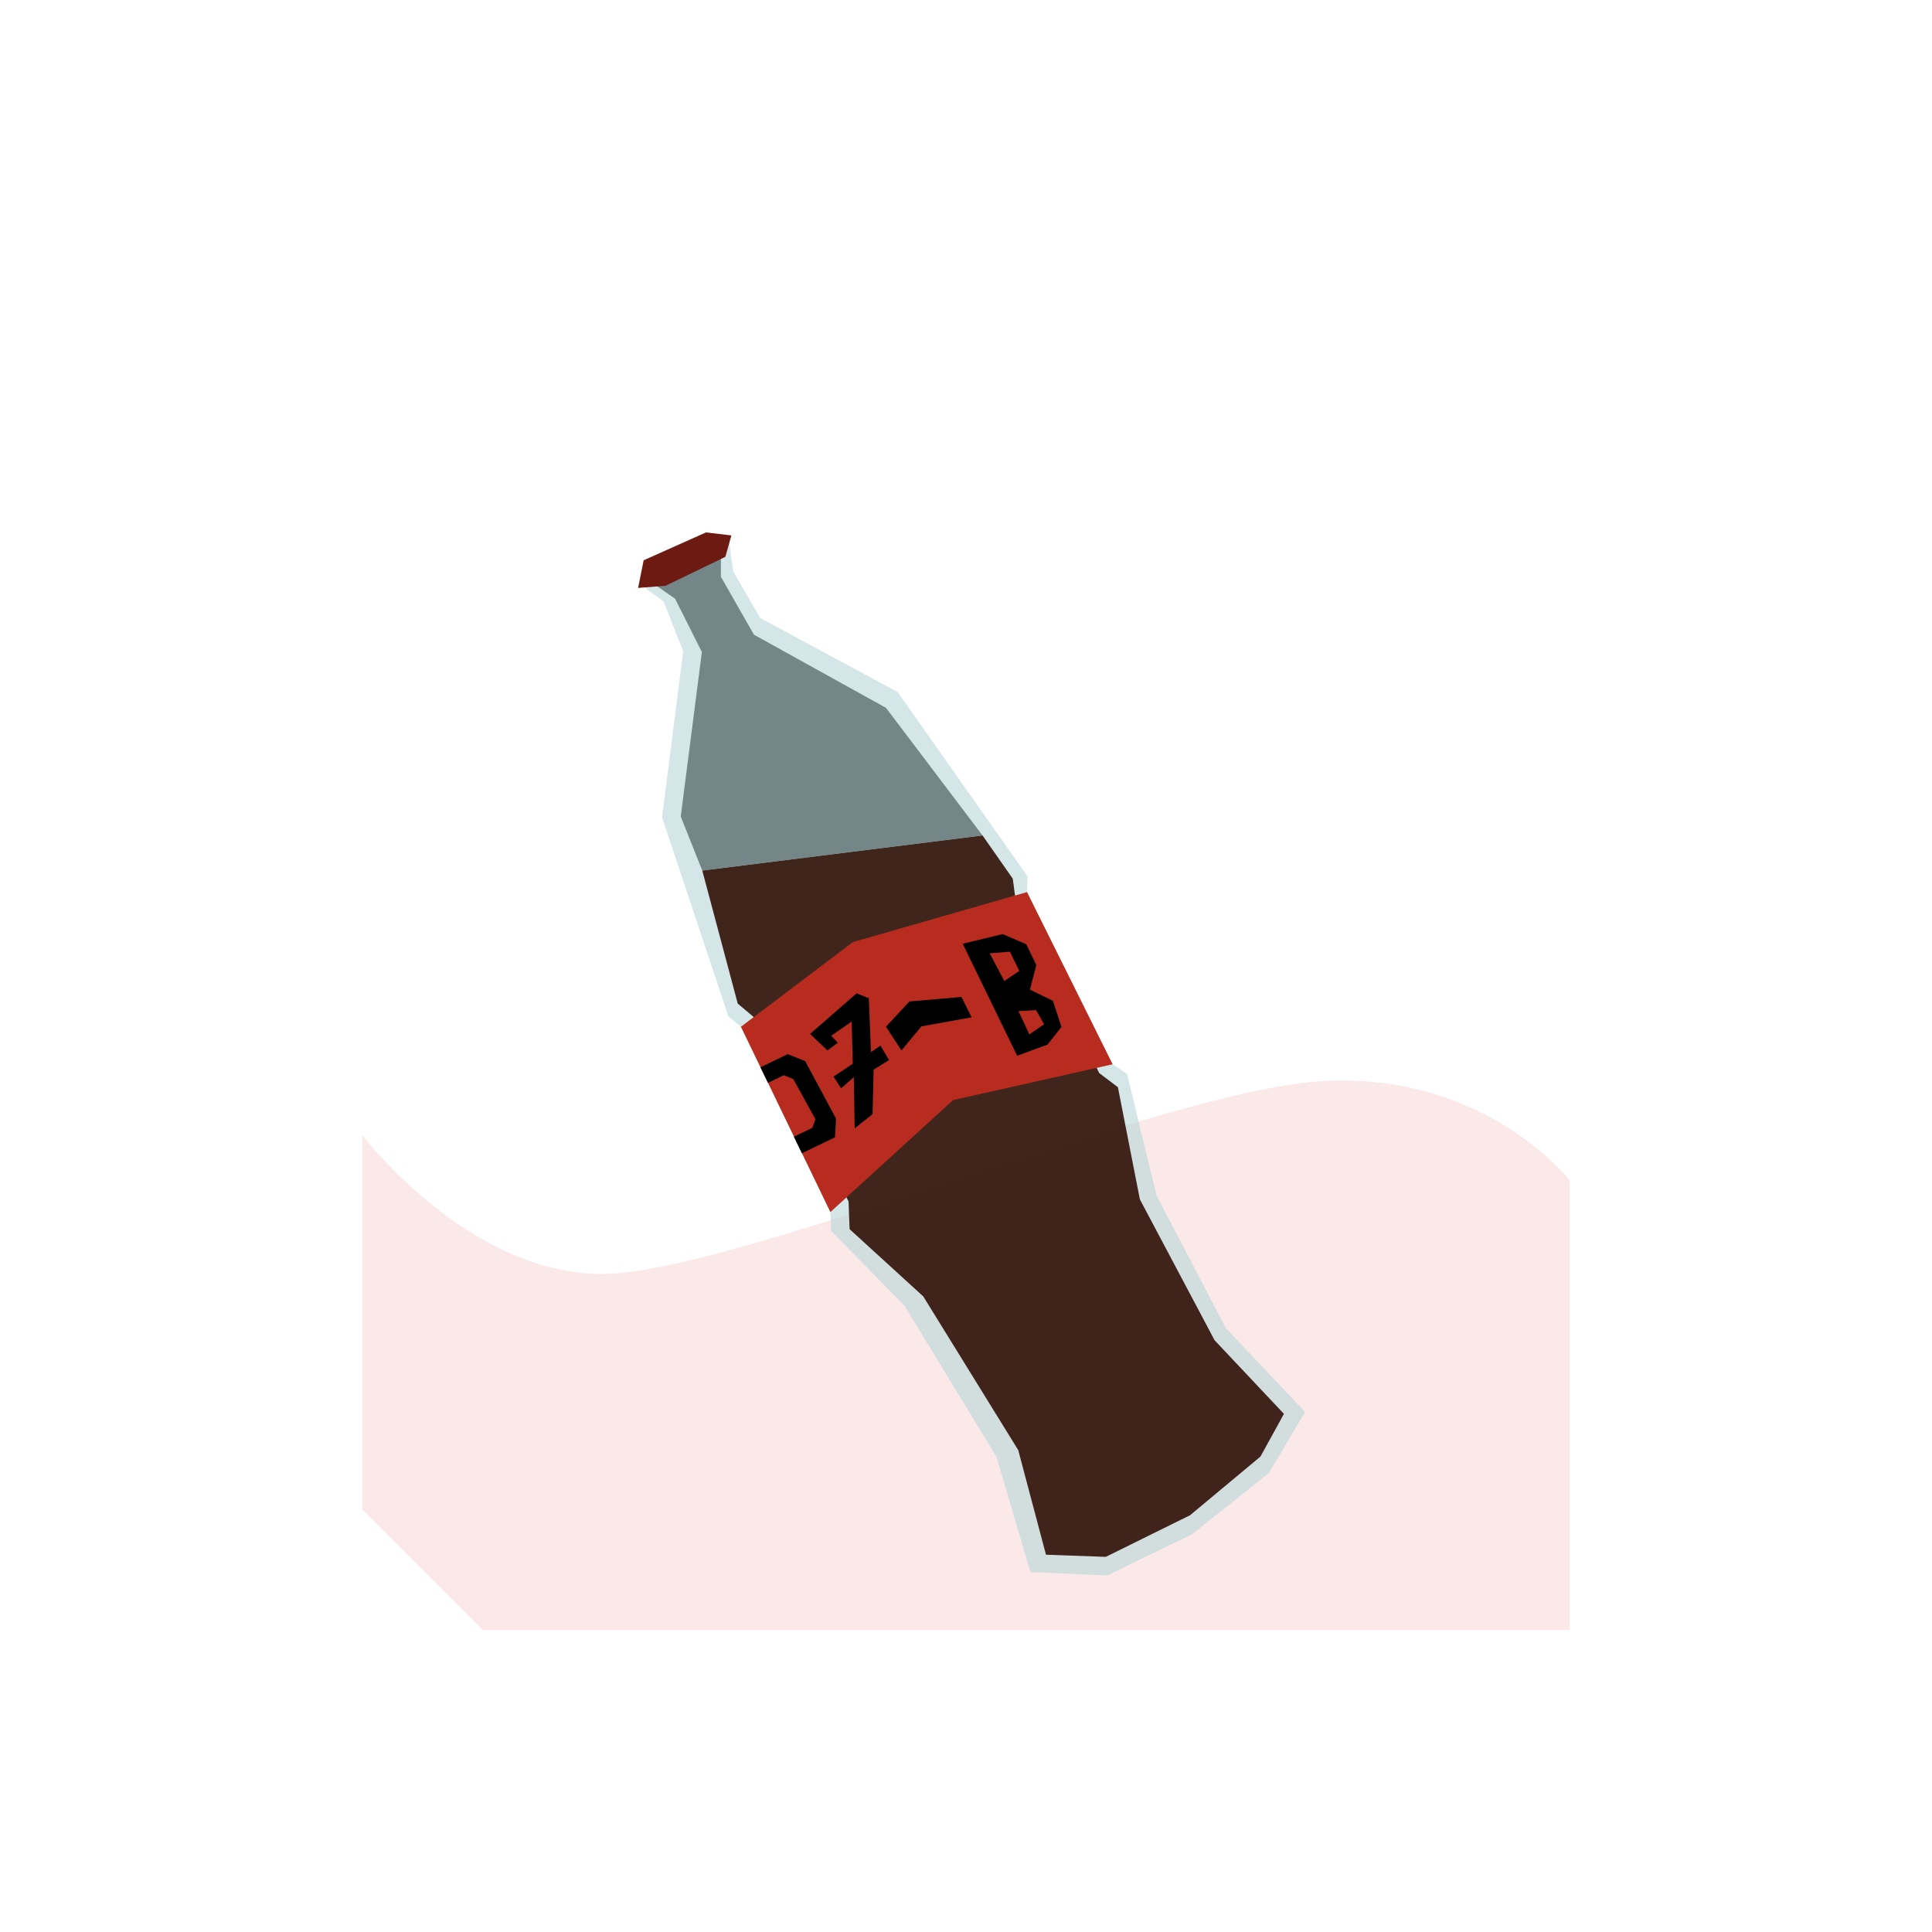
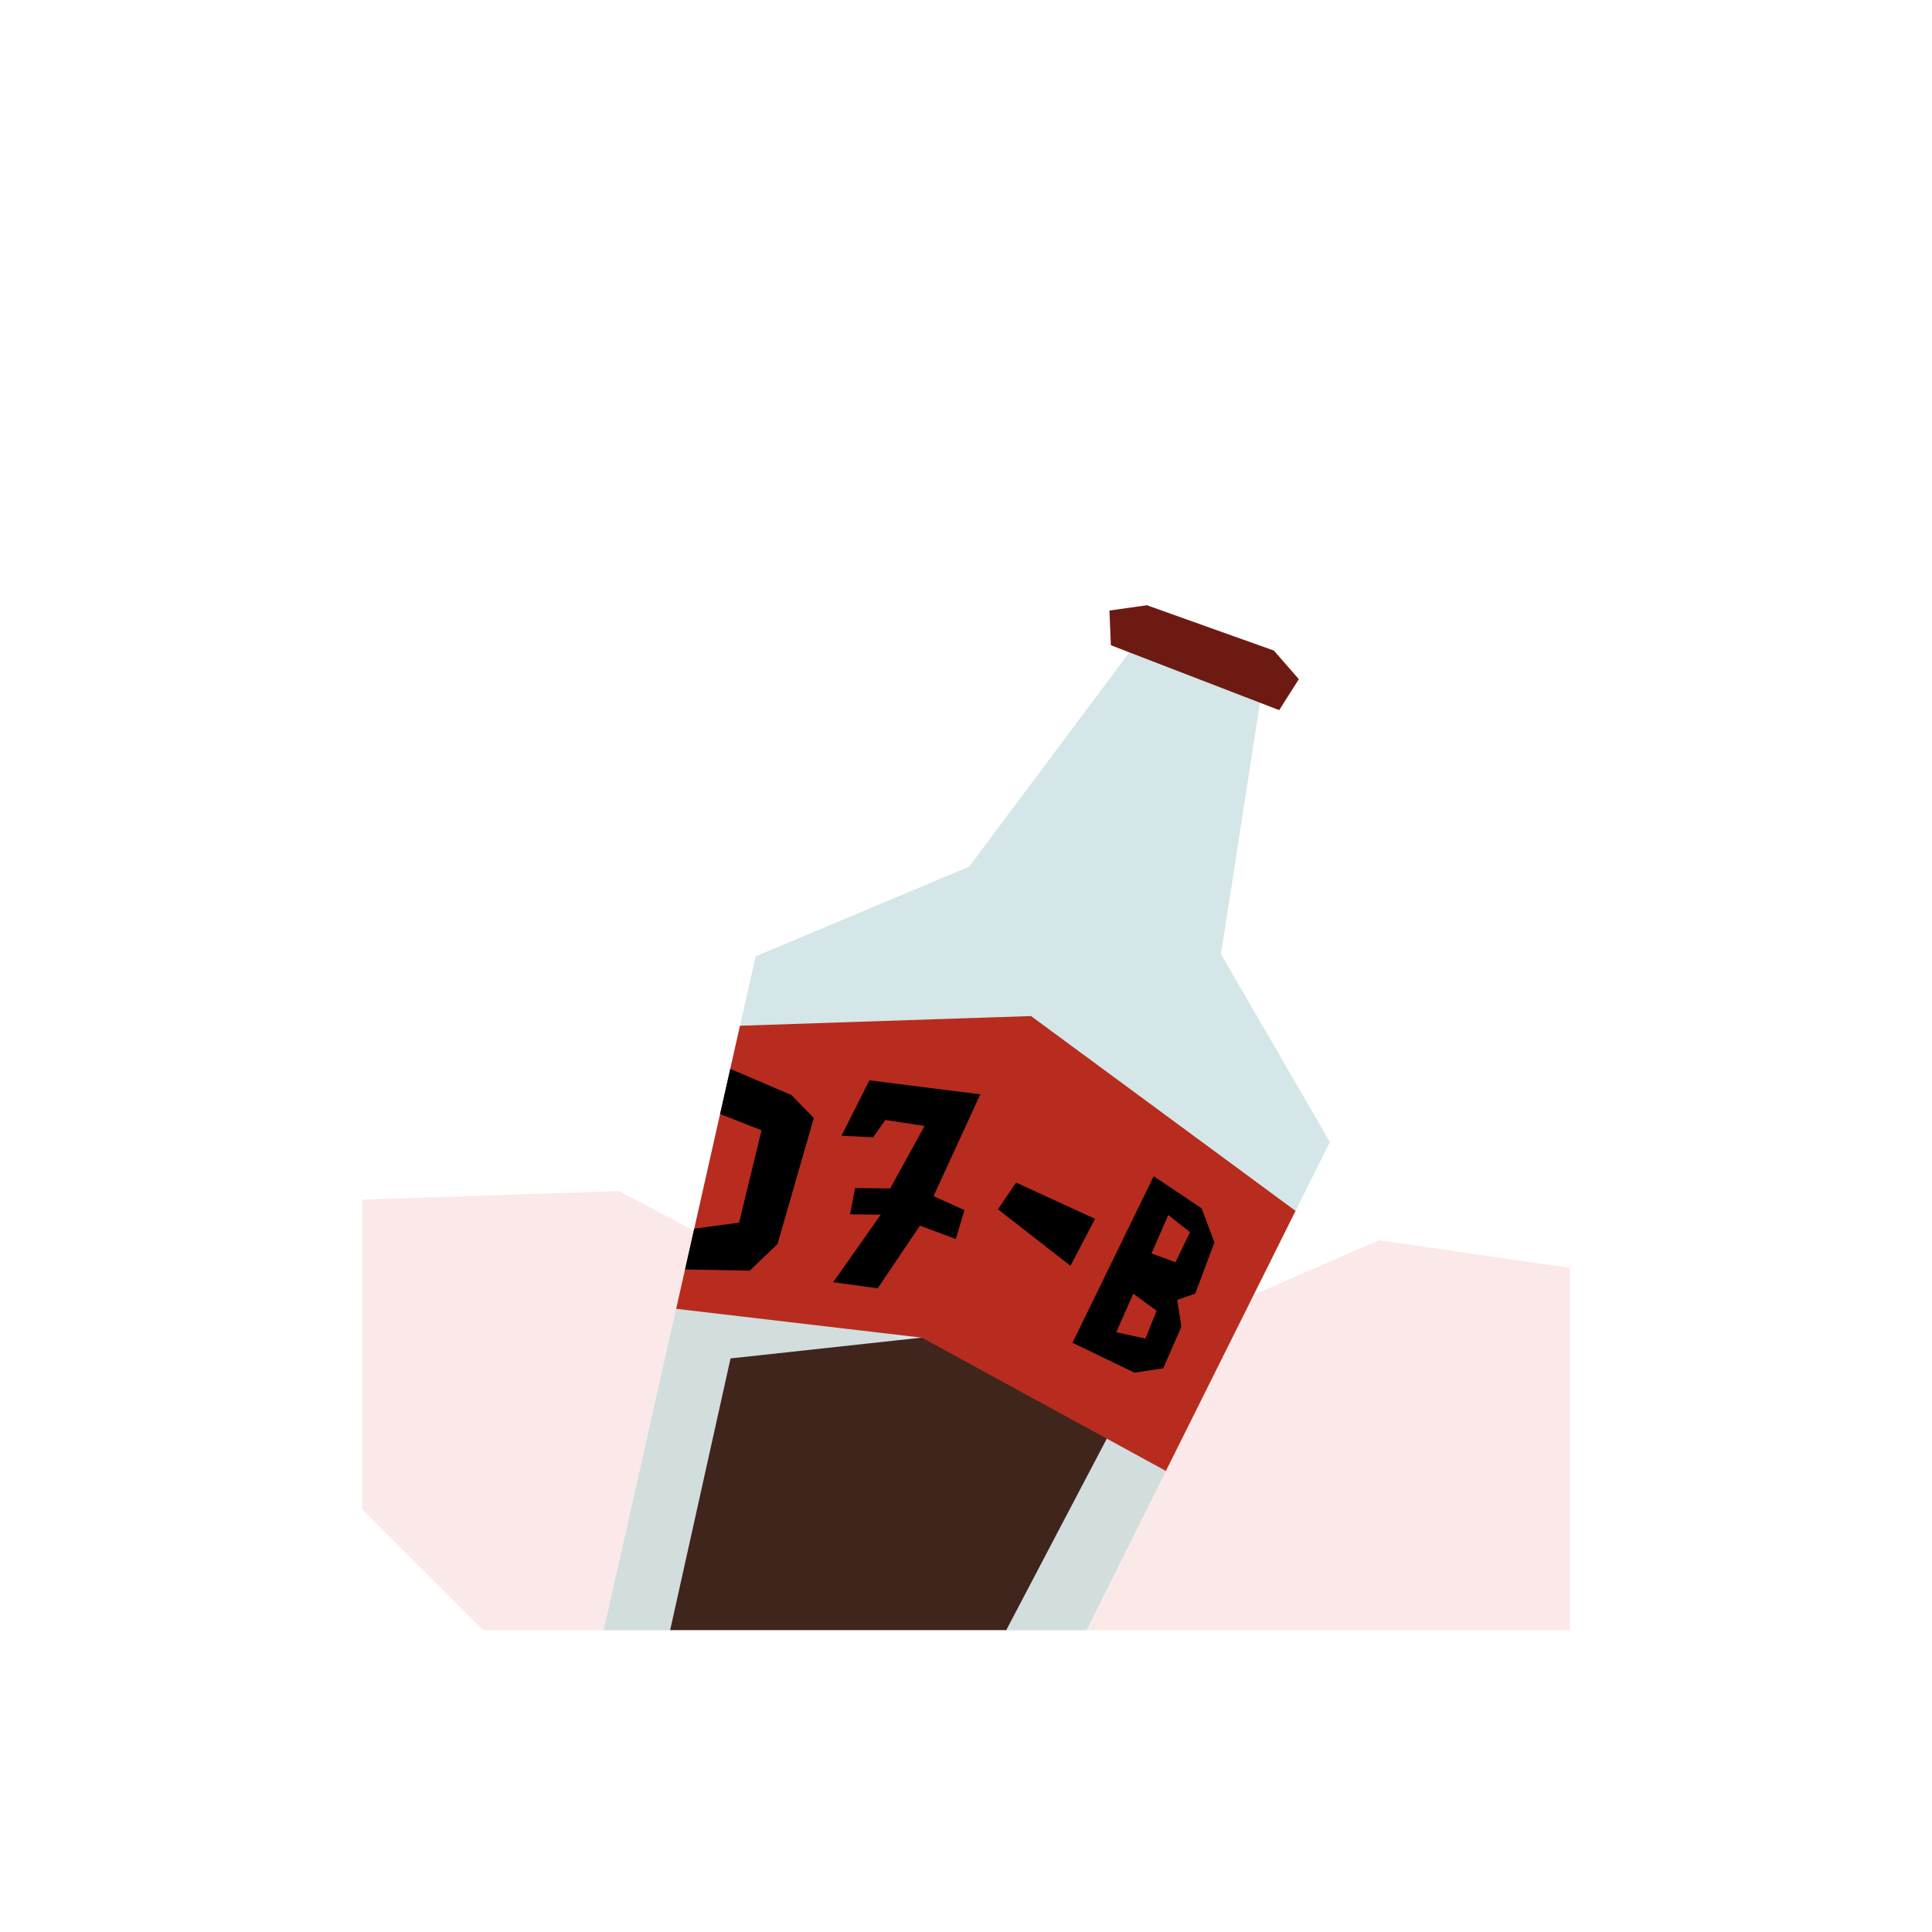
<svg xmlns="http://www.w3.org/2000/svg" width="160" height="160" viewBox="0 0 42.333 42.333" version="1.1" id="svg1" xml:space="preserve">
  <defs id="defs1">
    <pattern id="EMFhbasepattern" patternUnits="userSpaceOnUse" width="6" height="6" x="0" y="0" />
    <pattern id="EMFhbasepattern-1" patternUnits="userSpaceOnUse" width="6" height="6" x="0" y="0" />
    <pattern id="EMFhbasepattern-8" patternUnits="userSpaceOnUse" width="6" height="6" x="0" y="0" />
    <pattern id="EMFhbasepattern-5" patternUnits="userSpaceOnUse" width="6" height="6" x="0" y="0" />
    <pattern id="EMFhbasepattern-88" patternUnits="userSpaceOnUse" width="6" height="6" x="0" y="0" />
  </defs>
  <g id="layer1">
    <g id="layer6" style="display:none">
      <path style="display:inline;fill:#303841;fill-opacity:1;stroke-width:2.646;stroke-linecap:round;stroke-linejoin:round;paint-order:stroke markers fill" d="M 5.292,3.969 H 31.75 L 37.042,9.26 V 38.365 H 10.583 l -5.292,-3.969 z" id="path2" />
      <path id="path1" style="display:inline;fill:#3a4750;fill-opacity:1;stroke-width:2.646;stroke-linecap:round;stroke-linejoin:round;paint-order:stroke markers fill" d="m 5.292,3.969 -4e-7,30.427 3.969,3.969 H 37.042 V 9.26 L 31.75,3.969 Z m 2.646,5.292 23.813,-4e-7 2.646,2.646 -2e-6,23.812 H 10.583 L 7.937,33.073 Z" />
      <path style="display:inline;fill:#45535e;fill-opacity:1;stroke-width:2.646;stroke-linecap:round;stroke-linejoin:round;paint-order:stroke markers fill" d="M 5.292,6.615 7.937,3.969 H 19.844 L 14.552,9.26 H 7.937 v 6.615 l -2.646,2.646 z" id="path11" />
      <path style="display:inline;fill:#45535e;fill-opacity:1;stroke-width:2.646;stroke-linecap:round;stroke-linejoin:round;paint-order:stroke markers fill" d="m 13.229,38.365 2.646,-2.646 13.229,-2e-6 -2.646,2.646 h -9.26 z" id="path12" />
      <path style="display:inline;fill:#45535e;fill-opacity:1;stroke-width:2.646;stroke-linecap:round;stroke-linejoin:round;paint-order:stroke markers fill" d="m 34.396,30.427 2.646,-2.646 V 14.552 l -2.646,2.646 z" id="path13" />
      <path style="display:inline;fill:#000000;fill-opacity:0.15;stroke-width:2.646;stroke-linecap:round;stroke-linejoin:round;paint-order:stroke markers fill" d="M 9.26,34.396 V 10.583 H 33.073 l -1.323,-1.323 -23.812,3e-7 V 33.073 Z" id="path14" />
      <path style="display:inline;fill:#45535e;fill-opacity:0.25;stroke-width:2.646;stroke-linecap:round;stroke-linejoin:round;paint-order:stroke markers fill" d="m 7.937,13.229 3.969,-3.969 -3.969,3e-7 z" id="path15" />
      <path style="display:inline;fill:#45535e;fill-opacity:0.25;stroke-width:2.646;stroke-linecap:round;stroke-linejoin:round;paint-order:stroke markers fill" d="m 26.458,35.719 -13.229,-3e-6 21.167,-21.167 v 13.229 z" id="path16" />
    </g>
-     <g id="layer2" style="display:inline">
+     <g id="layer2" style="display:none">
      <path style="display:inline;fill:#e66565;fill-opacity:0.145;stroke-width:0.132;stroke-linecap:square;paint-order:stroke markers fill" d="m 7.937,24.871 c 0,0 2.249,2.977 5.159,3.043 2.91,0.066 12.502,-4.101 16.007,-4.233 3.506,-0.132 5.292,2.183 5.292,2.183 V 35.719 H 10.583 L 7.937,33.073 Z" id="path5" />
      <path style="display:inline;fill:#b7d5d7;fill-opacity:0.6;stroke-width:0.132;stroke-linecap:square;paint-order:stroke markers fill" d="m 14.044,12.816 0.496,0.364 0.43,1.091 -0.463,3.638 1.455,4.366 0.273,0.223 1.96,4.06 0.017,0.413 1.616,1.651 2.007,3.301 0.743,2.522 1.681,0.075 1.858,-0.902 1.684,-1.341 0.796,-1.338 -1.736,-1.836 -1.521,-2.911 -0.645,-2.661 -0.315,-0.212 -1.876,-3.773 0.008,-0.348 -2.844,-4.035 -3.01,-1.621 -0.595,-1.025 -0.099,-0.761 -0.463,-0.025 -1.29,0.628 z" id="path3" />
      <path style="display:inline;fill:#301007;fill-opacity:0.9;stroke-width:0.132;stroke-linecap:square;paint-order:stroke markers fill" d="m 15.388,19.076 6.141,-0.77 0.662,0.947 0.067,0.496 1.827,3.763 0.41,0.31 0.481,2.457 1.637,3.087 1.52,1.614 -0.514,0.935 -1.543,1.286 -1.847,0.912 -1.31,-0.047 -0.608,-2.292 -2.081,-3.368 -1.614,-1.473 -0.023,-0.608 -2.006,-3.979 -0.422,-0.356 z" id="path4" />
      <path style="display:inline;fill:#b72c1e;fill-opacity:1;stroke-width:0.132;stroke-linecap:square;paint-order:stroke markers fill" d="m 16.235,22.498 2.451,-1.855 3.817,-1.096 1.876,3.773 -3.495,0.784 -2.689,2.454 z" id="path17" />
      <g id="layer4">
        <path id="path18" style="fill:#000000;fill-opacity:1;stroke-width:0.132;stroke-linecap:square;paint-order:stroke markers fill" d="m 21.971,20.467 -0.877,0.211 1.193,2.455 0.667,-0.245 0.304,-0.386 -0.187,-0.573 -0.503,-0.245 0.14,-0.538 -0.222,-0.456 z m 0.158,0.386 0.205,0.421 -0.327,0.222 -0.322,-0.608 z m 0.187,1.303 0.386,-0.023 0.175,0.31 -0.322,0.222 z" />
        <path style="fill:#000000;fill-opacity:1;stroke-width:0.132;stroke-linecap:square;paint-order:stroke markers fill" d="m 21.067,21.845 0.223,0.446 -1.1,0.198 -0.438,0.529 -0.339,-0.521 0.513,-0.554 z" id="path19" />
        <path style="fill:#000000;fill-opacity:1;stroke-width:0.132;stroke-linecap:square;paint-order:stroke markers fill" d="m 18.767,21.766 -1.017,0.889 0.38,0.362 0.228,-0.17 -0.146,-0.152 0.45,-0.31 0.023,0.924 -0.421,0.281 0.164,0.257 0.281,-0.246 0.018,1.123 0.392,-0.31 0.023,-0.976 0.339,-0.21 -0.187,-0.316 -0.21,0.14 -0.047,-1.181 z" id="path20" />
        <path id="path21" style="fill:#000000;fill-opacity:1;stroke-width:0.132;stroke-linecap:square;paint-order:stroke markers fill" d="m 17.259,23.098 -0.596,0.288 0.165,0.341 0.346,-0.167 0.208,0.084 0.485,0.88 -0.068,0.189 -0.403,0.194 0.175,0.363 0.725,-0.35 0.023,-0.409 -0.676,-1.261 z" />
      </g>
      <path style="display:inline;fill:#354748;fill-opacity:0.6;stroke-width:0.132;stroke-linecap:square;paint-order:stroke markers fill" d="m 15.388,19.076 -0.472,-1.184 0.463,-3.605 -0.587,-1.169 -0.496,-0.344 0.07,-0.275 1.178,-0.544 0.252,0.107 10e-7,0.575 0.723,1.269 2.894,1.604 2.115,2.795 z" id="path23" />
      <path style="display:inline;fill:#6d1a12;fill-opacity:1;stroke-width:0.132;stroke-linecap:square;paint-order:stroke markers fill" d="m 13.982,12.882 0.602,-0.047 1.31,-0.634 0.132,-0.469 -0.557,-0.066 -1.366,0.611 z" id="path22" />
    </g>
+     <g id="g33" style="display:none">
+       <path style="fill:#b7d5d7;fill-opacity:0.6;stroke-width:0.132;stroke-linecap:square;paint-order:stroke markers fill" d="m 26.099,15.248 -5.192,1.684 -4.163,6.782 -4.818,4.209 -0.327,1.169 4.163,4.069 1.403,-0.468 3.742,-5.285 7.437,-5.051 0.234,-5.285 1.043,-2.392 -2.074,-0.348 z" id="path33" />
+       <path style="display:inline;fill:#301007;fill-opacity:0.898;stroke-width:0.132;stroke-linecap:square;paint-order:stroke markers fill" d="m 13.096,28.11 0.094,1.216 2.572,2.479 0.982,-0.561 3.344,-4.829 6.198,-4.105 -6.455,-1.029 -2.135,3.009 z" id="path36" />
+       <path style="fill:#6d1a12;fill-opacity:1;stroke-width:0.132;stroke-linecap:square;paint-order:stroke markers fill" d="m 26.941,14.078 0.01,0.355 0.703,0.709 2.555,0.185 0.099,-0.407 -1.029,-1.31 z" id="path34" />
+       <path style="display:inline;fill:#6d1a12;fill-opacity:1;stroke-width:0.132;stroke-linecap:square;paint-order:stroke markers fill" d="m 22.458,16.428 6.045,2.33 -0.159,3.599 -2.953,2.006 -5.72,-5.417 1.236,-2.014 z" id="path35" />
+       <g id="layer5">
+         <path id="path37" style="fill:#000000;fill-opacity:0.898;stroke-width:0.132;stroke-linecap:square;paint-order:stroke markers fill" d="m 26.071,18.297 -0.313,0.179 -0.176,1.533 -2.072,1.308 0.172,0.382 0.96,0.869 0.934,-0.017 1.6,-0.756 0.531,-0.612 -0.055,-1.668 -0.399,-0.576 z m 0.173,0.687 0.645,0.265 0.083,1.158 -0.761,-0.397 z m -0.248,1.654 0.777,0.562 -1.621,0.843 -0.678,-0.463 z" />
+         <path style="fill:#000000;fill-opacity:0.898;stroke-width:0.132;stroke-linecap:square;paint-order:stroke markers fill" d="m 22.341,16.751 1.521,1.009 -1.373,0.331 -1.273,1.373 -0.38,-0.314 1.24,-1.488 0.529,-0.132 -0.893,-0.48 -0.232,0.281 -0.347,-0.248 0.628,-0.331 z" id="path39" />
+       </g>
+       <path style="fill:#000000;fill-opacity:0.898;stroke-width:0.132;stroke-linecap:square;paint-order:stroke markers fill" d="m 25.102,19.728 -0.397,0.149 -1.439,-1.158 0.364,-0.149 -0.017,-0.413 1.521,1.124 z" id="path38" />
+     </g>
+     <g id="layer7" style="display:none">
+       <path style="fill:#b7d5d7;fill-opacity:0.6;stroke-width:0.132;stroke-linecap:square;paint-order:stroke markers fill" d="m 13.229,35.719 1.323,-11.576 6.236,-3.241 3.188,-4.526 2.86,0.824 -0.025,5.272 3.546,6.445 -3.898,6.802 z" id="path40" />
+       <path style="fill:#6d1a12;fill-opacity:1;stroke-width:0.132;stroke-linecap:square;paint-order:stroke markers fill" d="m 22.801,16.3 0.865,1.006 1.731,-0.444 1.427,1.216 1.006,-0.678 -0.865,-1.31 -2.876,-0.842 z" id="path41" />
+       <path style="fill:#6d1a12;fill-opacity:1;stroke-width:0.132;stroke-linecap:square;paint-order:stroke markers fill" d="m 16.043,23.368 13.553,4.169 0.759,1.38 -2.784,4.859 -13.681,-3.845 0.661,-5.788 z" id="path42" />
+     </g>
+     <g id="g45" style="display:none">
+       <path style="fill:#b7d5d7;fill-opacity:0.6;stroke-width:0.132;stroke-linecap:square;paint-order:stroke markers fill" d="m 27.054,35.719 -0.794,-13.626 -4.961,-2.844 -3.965,-4.252 -1.676,0.898 0.018,5.471 -1.058,4.895 4.961,9.459 z" id="path45" />
+       <path style="display:inline;fill:#301007;fill-opacity:0.898;stroke-width:0.132;stroke-linecap:square;paint-order:stroke markers fill" d="m 20.697,35.719 5.458,-4e-6 -0.593,-12.636 -9.799,4.536 z" id="path48" />
+       <path style="fill:#b72c1e;fill-opacity:1;stroke-width:0.132;stroke-linecap:square;paint-order:stroke markers fill" d="m 14.898,24.966 10.418,-3.415 0.944,0.541 0.365,6.269 -10.212,1.32 -1.794,-3.421 z" id="path46" />
+       <path style="fill:#6d1a12;fill-opacity:1;stroke-width:0.132;stroke-linecap:square;paint-order:stroke markers fill" d="m 14.674,16.291 1.587,0.546 0.513,-1.191 1.621,0.546 0.298,-1.339 -2.547,-0.331 z" id="path47" />
+       <g id="layer8">
+         <path id="path49" style="display:inline;fill:#000000;fill-opacity:1;stroke-width:0.132;stroke-linecap:square;paint-order:stroke markers fill" d="m 24.276,22.688 -1.621,0.529 0.992,4.961 2.183,-0.463 0.298,-0.562 -0.165,-1.521 -0.43,-0.364 0.331,-0.628 -0.265,-1.356 z m -0.679,0.955 1.684,0.491 -1.216,0.655 z m 0.679,2.362 1.262,0.374 -0.935,0.982 z" />
+         <path style="fill:#000000;fill-opacity:1;stroke-width:0.132;stroke-linecap:square;paint-order:stroke markers fill" d="m 17.119,25.935 0.608,-0.07 0.187,-0.491 1.286,-0.117 -0.585,1.66 -0.942,-0.079 -0.141,0.767 0.942,-0.08 -0.561,1.637 1.099,-0.14 0.304,-1.473 0.9,0.029 0.035,-0.783 -0.772,0.029 0.842,-2.549 -2.97,0.398 z" id="path51" />
+         <path style="fill:#000000;fill-opacity:1;stroke-width:0.132;stroke-linecap:square;paint-order:stroke markers fill" d="m 20.58,26.005 0.094,0.959 2.315,-0.468 -0.327,-1.193 z" id="path52" />
+         <path style="fill:#000000;fill-opacity:1;stroke-width:0.132;stroke-linecap:square;paint-order:stroke markers fill" d="m 15.821,25.035 0.783,0.55 0.24,3.028 -0.598,0.75 -0.475,-0.906 0.227,-0.452 -0.298,-1.638 -0.37,-0.355 -0.681,0.108 0.182,-0.84 z" id="path53" />
+       </g>
+     </g>
+     <g id="g45-8" style="display:inline" transform="translate(2.844281,0.8242173)">
+       <path style="display:inline;fill:#e66565;fill-opacity:0.145;stroke-width:0.132;stroke-linecap:square;paint-order:stroke markers fill" d="m 5.093,25.462 5.626,-0.187 6.735,3.555 5.519,-0.561 4.397,-1.918 4.181,0.607 v 7.938 H 7.739 L 5.093,32.249 Z" id="path62" />
+       <path style="fill:#b7d5d7;fill-opacity:0.6;stroke-width:0.132;stroke-linecap:square;paint-order:stroke markers fill" d="m 22.272,12.974 -3.882,5.192 -4.677,1.964 -3.328,14.765 h 10.578 l 5.332,-10.696 -2.385,-4.116 0.935,-6.034 z" id="path54" />
+       <path style="display:inline;fill:#301007;fill-opacity:0.898;stroke-width:0.132;stroke-linecap:square;paint-order:stroke markers fill" d="m 13.163,28.941 9.723,-1.058 -3.682,7.011 -7.364,-2e-6 z" id="path56" />
+       <path style="fill:#b72c1e;fill-opacity:1;stroke-width:0.132;stroke-linecap:square;paint-order:stroke markers fill" d="m 13.37,21.651 6.377,-0.212 5.796,4.269 -2.841,5.698 -5.346,-2.92 -5.384,-0.632 z" id="path55" />
+       <path style="fill:#6d1a12;fill-opacity:1;stroke-width:0.132;stroke-linecap:square;paint-order:stroke markers fill" d="m 21.497,13.314 3.688,1.422 0.43,-0.678 -0.546,-0.627 -2.782,-0.993 -0.822,0.115 z" id="path57" />
+       <g id="layer9" transform="translate(-2.844281,-0.8242173)">
+         <path id="path58" style="display:inline;fill:#000000;fill-opacity:1;stroke-width:0.132;stroke-linecap:square;paint-order:stroke markers fill" d="m 22.435,24.949 -1.779,3.648 1.356,0.655 0.631,-0.094 0.4,-0.914 -0.094,-0.585 0.397,-0.14 0.42,-1.12 -0.281,-0.748 z m 0.319,0.85 0.477,0.375 -0.319,0.66 -0.525,-0.194 z m -0.767,1.724 0.512,0.372 -0.244,0.612 -0.64,-0.14 z" transform="translate(2.844281,0.8242173)" />
+         <path style="fill:#000000;fill-opacity:1;stroke-width:0.132;stroke-linecap:square;paint-order:stroke markers fill" d="m 23.994,26.707 -0.538,1.029 -1.59,-1.239 0.398,-0.585 z" id="path59" />
+         <path style="fill:#000000;fill-opacity:1;stroke-width:0.132;stroke-linecap:square;paint-order:stroke markers fill" d="m 19.232,28.228 0.926,-1.373 0.785,0.294 0.19,-0.633 -0.678,-0.306 1.025,-2.232 L 19.05,23.672 l -0.612,1.215 0.695,0.033 0.265,-0.38 0.86,0.132 -0.752,1.368 -0.769,-0.008 -0.112,0.575 0.674,0.008 -1.042,1.48 z" id="path60" />
+         <path style="display:inline;fill:#000000;fill-opacity:1;stroke-width:0.132;stroke-linecap:square;paint-order:stroke markers fill" d="m 17.341,23.994 0.491,0.503 -0.795,2.76 -0.608,0.585 -1.418,-0.027 0.201,-0.893 0.983,-0.132 0.491,-2.023 -0.907,-0.358 0.223,-0.988 z" id="path61" />
+       </g>
+     </g>
    <g id="layer3" style="display:none">
      <path style="fill:#e66565;fill-opacity:0.145;stroke-width:0.132;stroke-linecap:square;paint-order:stroke markers fill" d="M 7.937,17.198 12.568,19.05 7.937,14.486 Z" id="path6" />
      <path style="fill:#e66565;fill-opacity:0.145;stroke-width:0.132;stroke-linecap:square;paint-order:stroke markers fill" d="m 7.937,9.26 4.299,4.035 -2.315,-8.004 -1.984,3e-7 z" id="path7" />
      <path style="fill:#e66565;fill-opacity:0.145;stroke-width:0.132;stroke-linecap:square;paint-order:stroke markers fill" d="m 29.964,17.198 4.432,-3.969 V 7.937 Z" id="path8" />
      <path style="fill:#e66565;fill-opacity:0.145;stroke-width:0.132;stroke-linecap:square;paint-order:stroke markers fill" d="m 15.875,5.292 3.373,4.729 0.595,-4.729 z" id="path9" />
      <path style="fill:#e66565;fill-opacity:0.145;stroke-width:0.132;stroke-linecap:square;paint-order:stroke markers fill" d="m 23.433,5.292 h 6.314 L 26.286,12.956 Z" id="path10" />
    </g>
  </g>
</svg>
